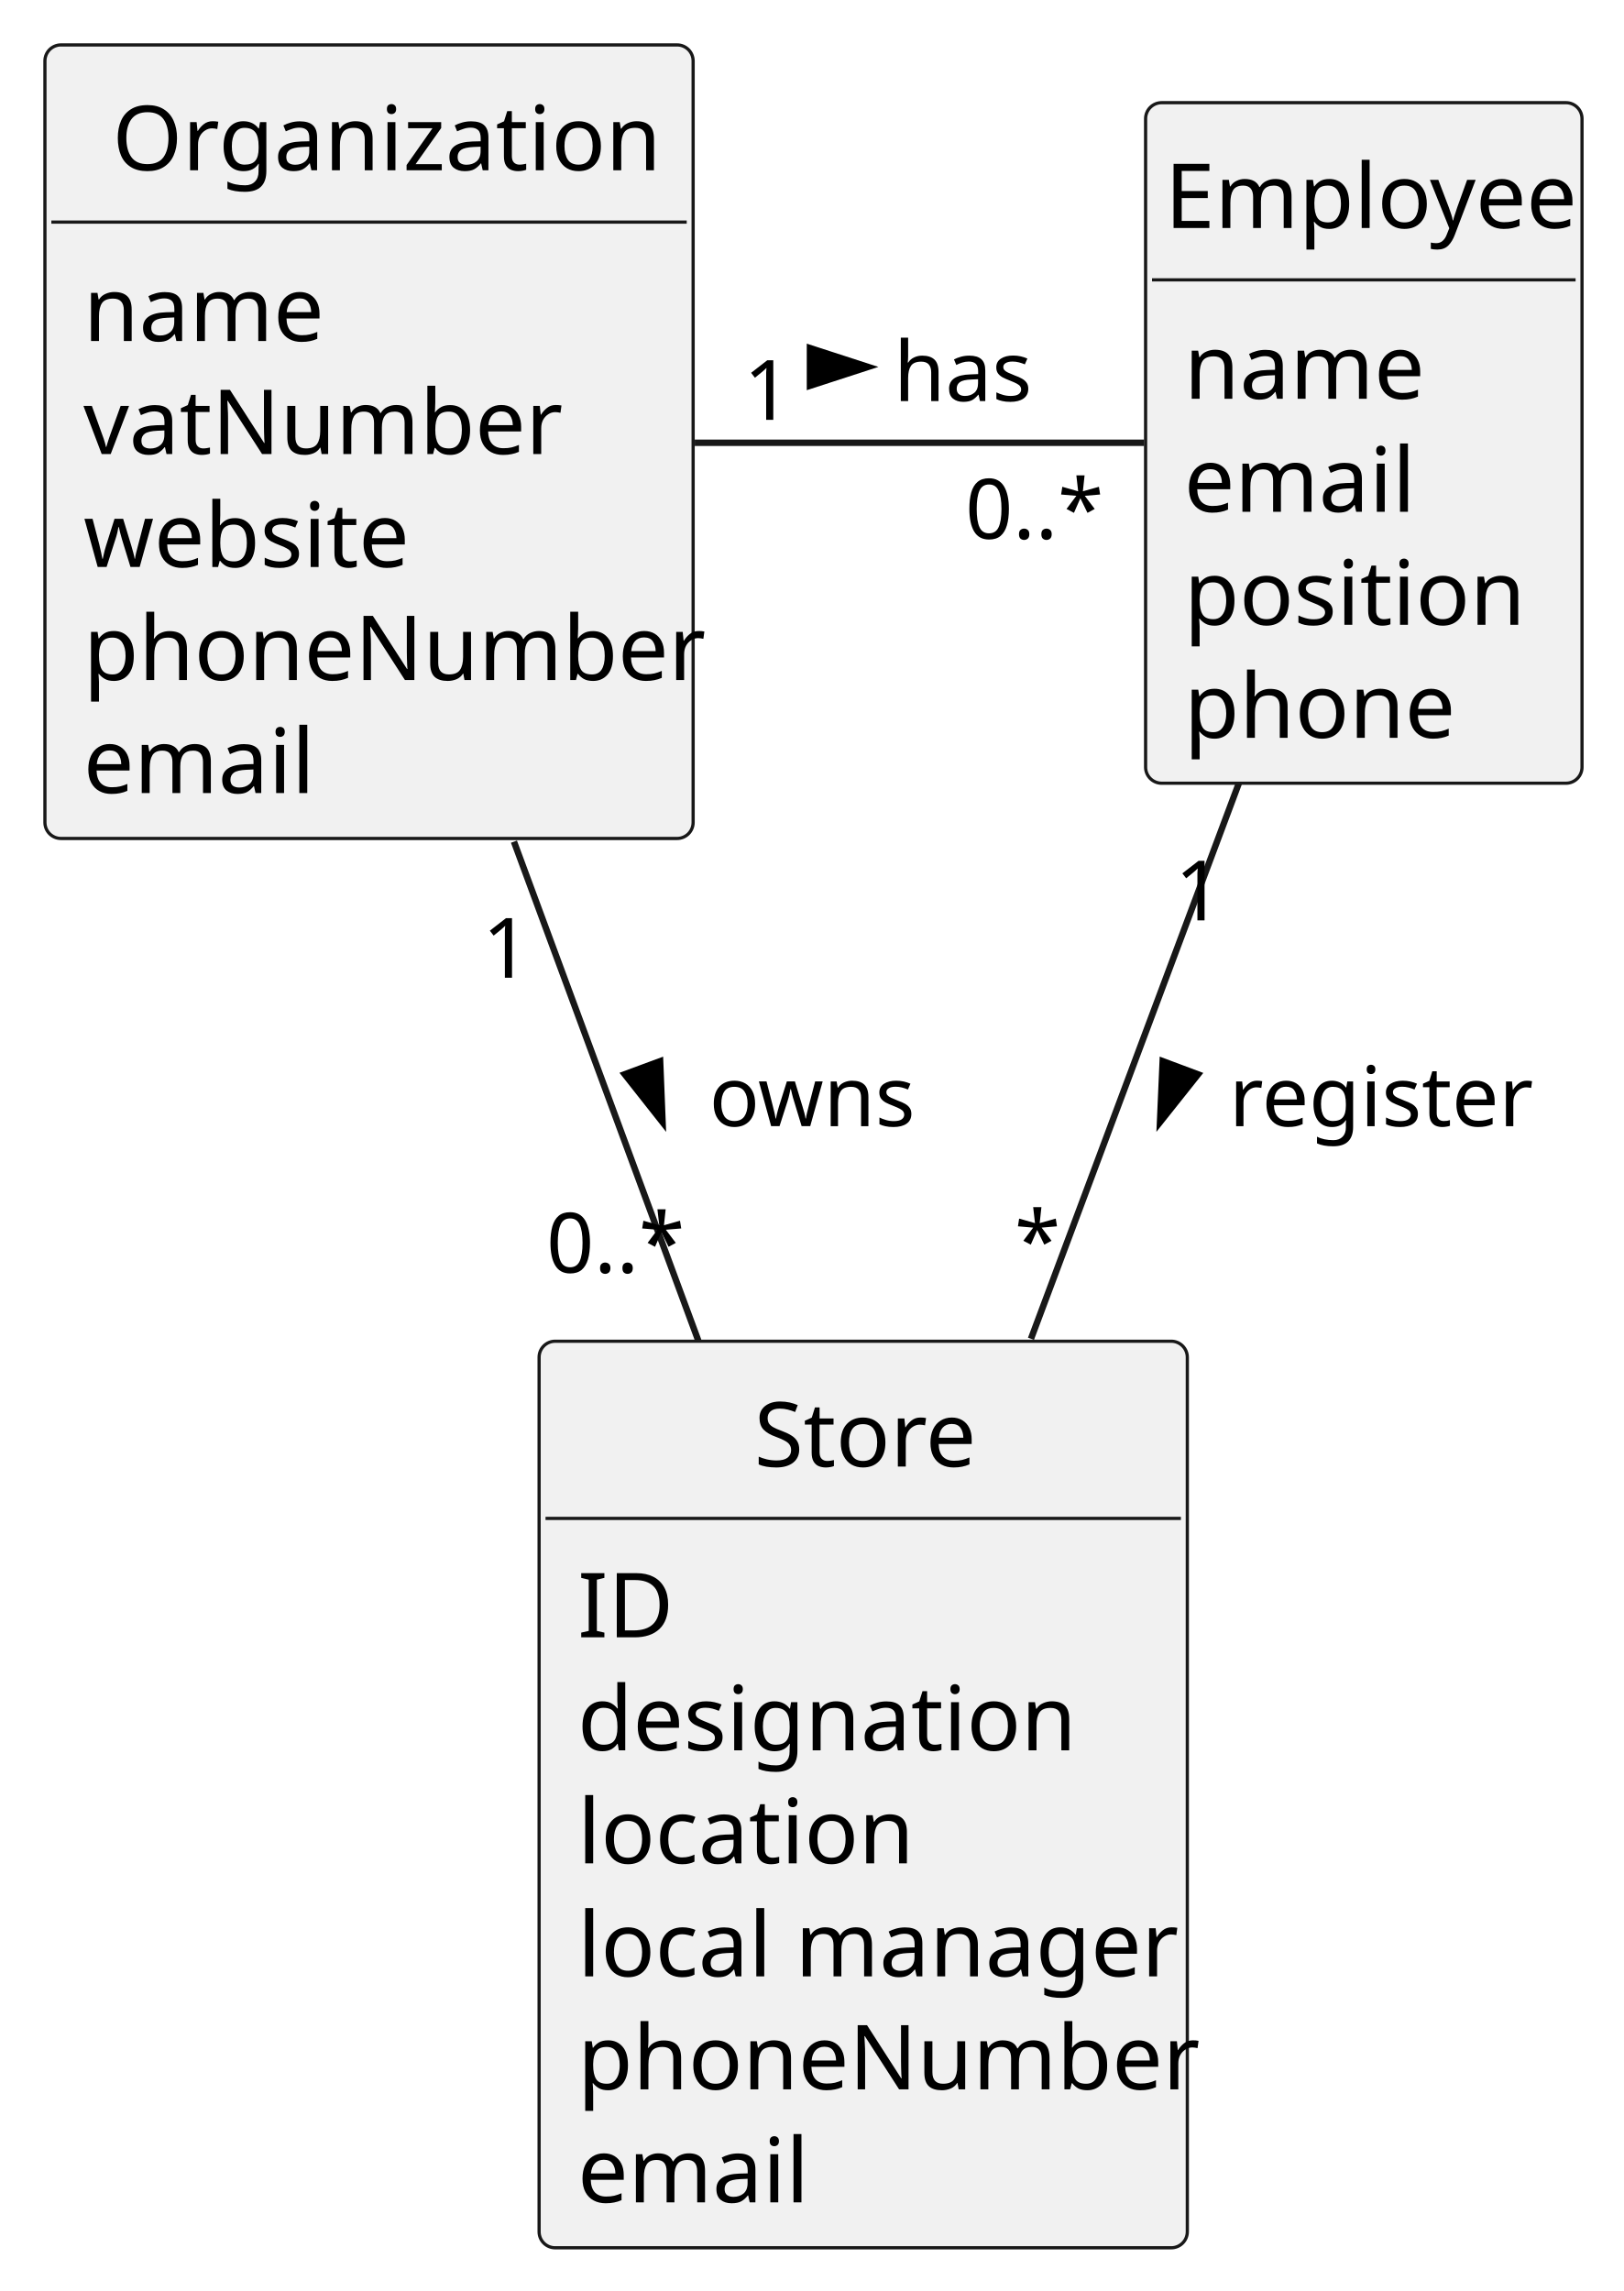
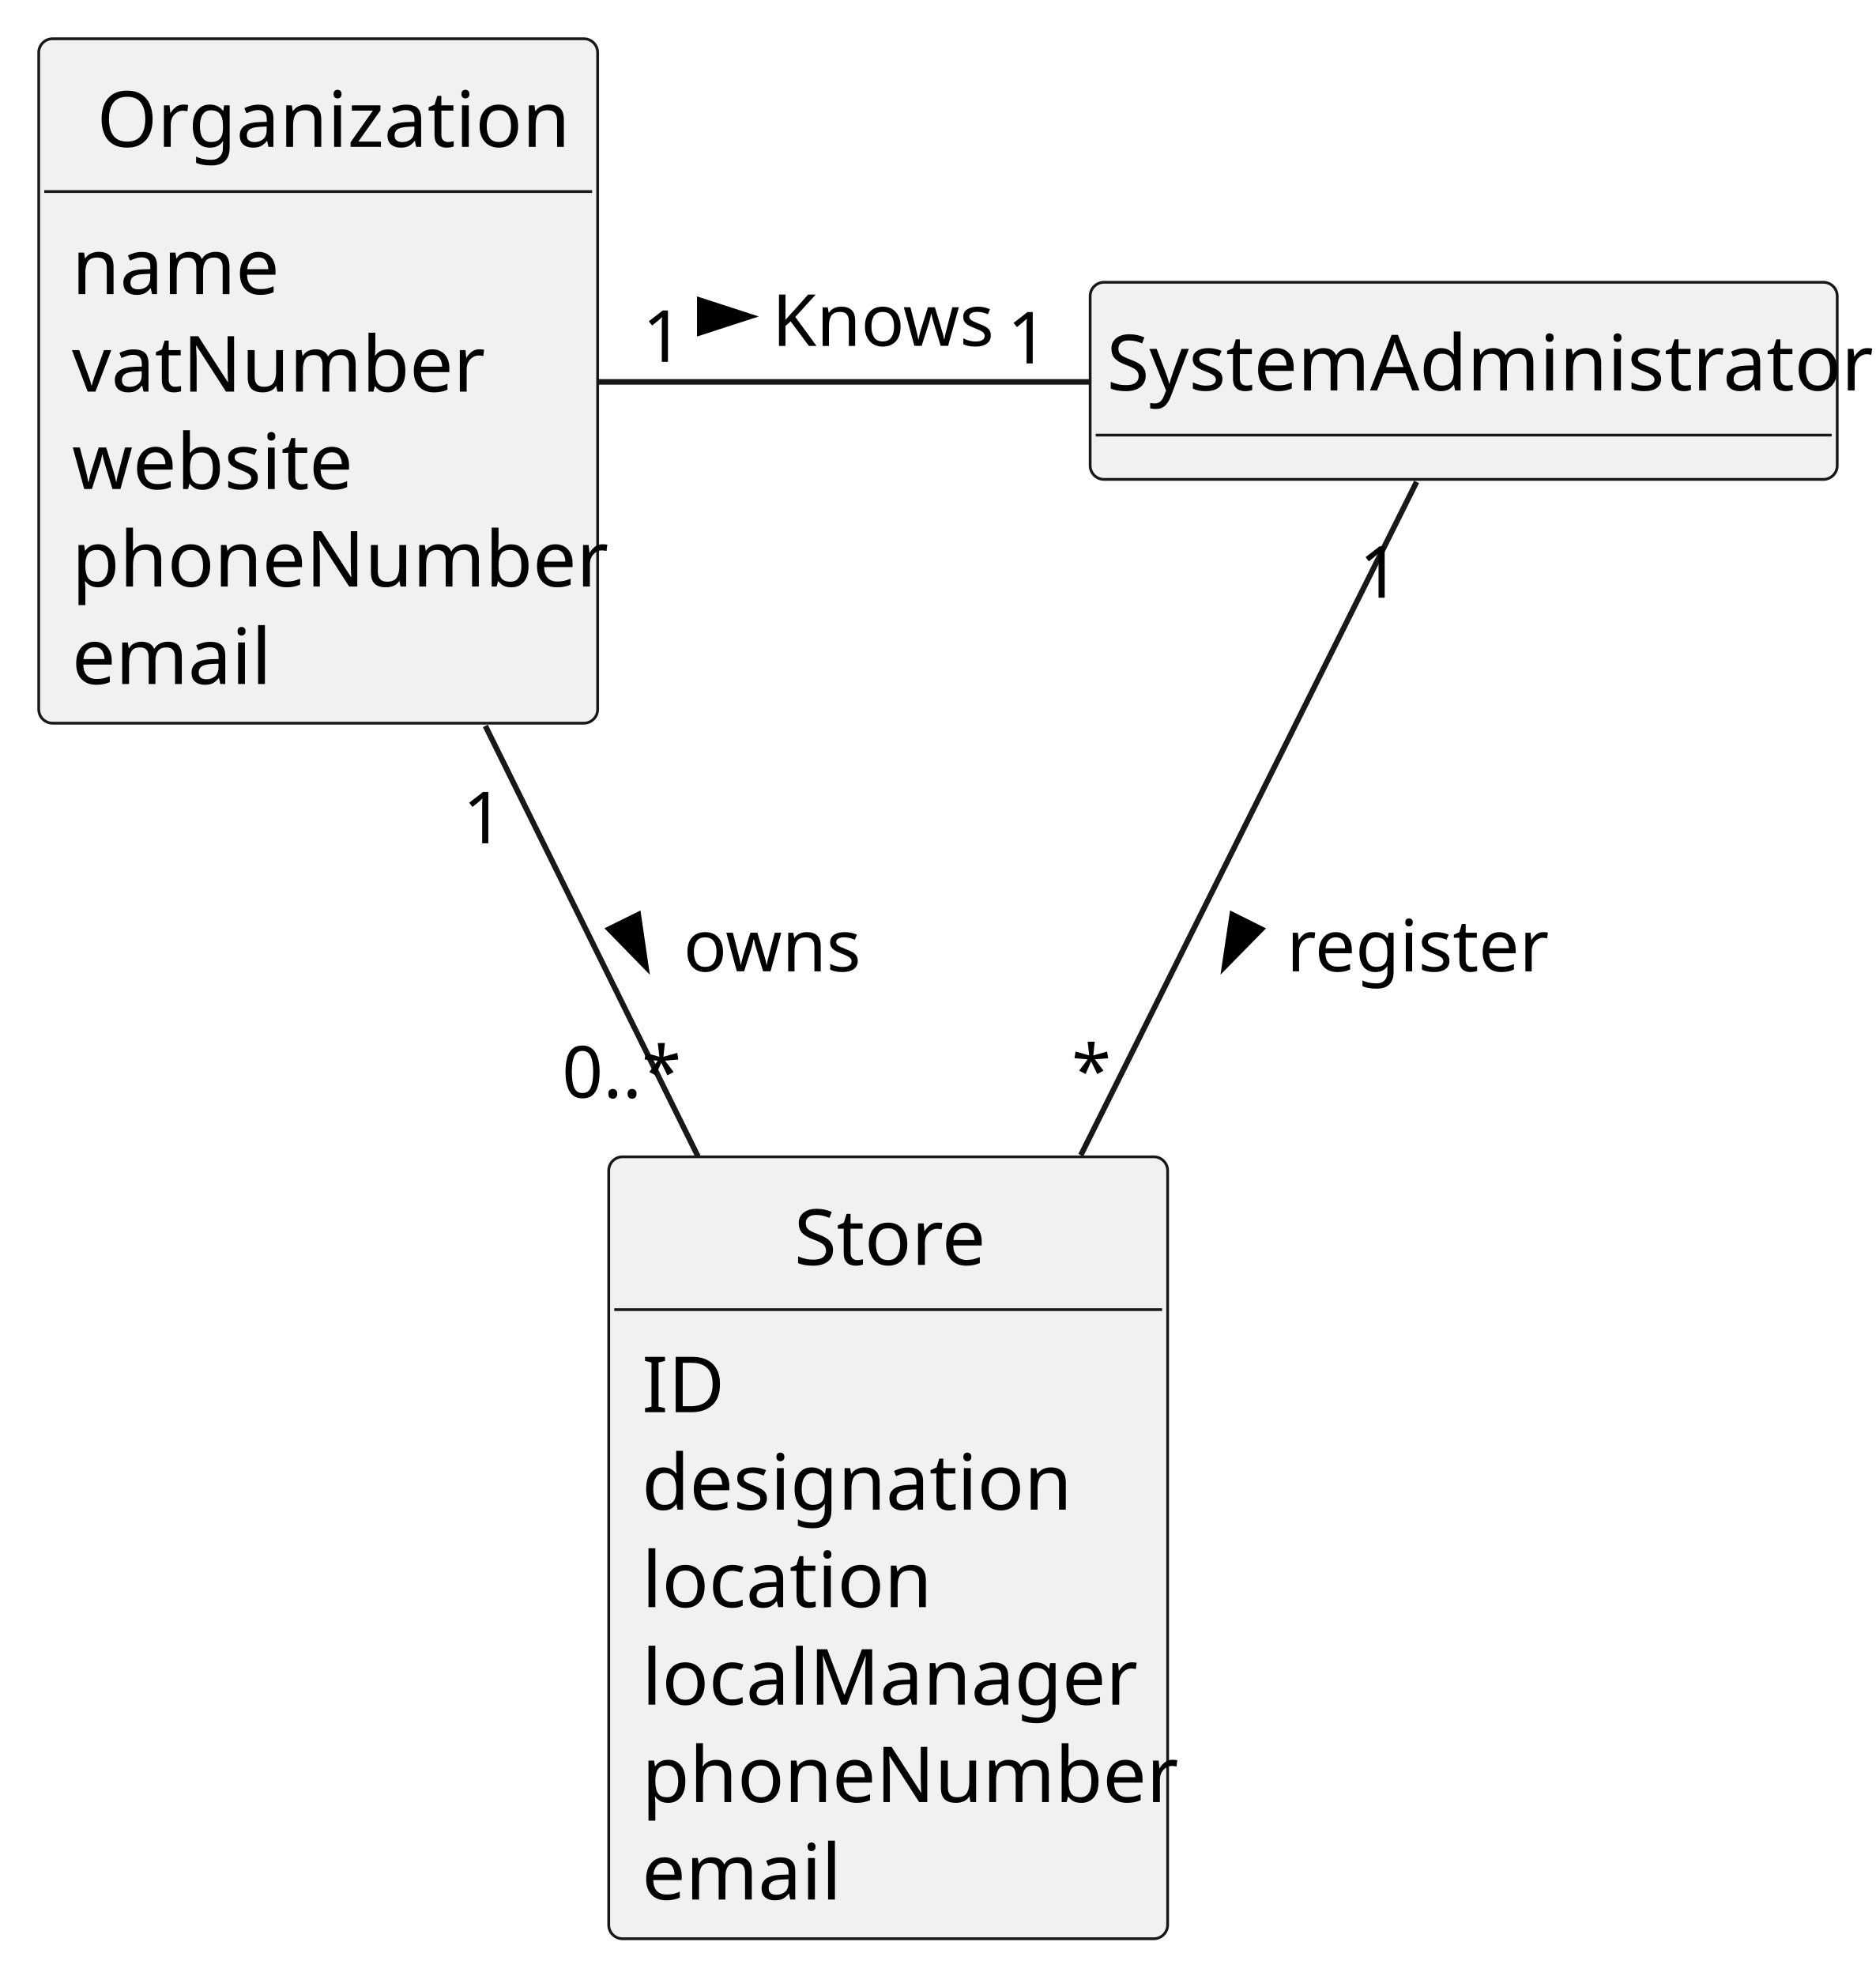
- <svg xmlns="http://www.w3.org/2000/svg" contentStyleType="text/css" height="357px" preserveAspectRatio="none" style="width:253px;height:357px;background:#FFFFFF;" version="1.1" viewBox="0 0 253 357" width="253px" zoomAndPan="magnify">
+ <svg xmlns="http://www.w3.org/2000/svg" contentStyleType="text/css" height="357px" preserveAspectRatio="none" style="width:339px;height:357px;background:#FFFFFF;" version="1.1" viewBox="0 0 339 357" width="339px" zoomAndPan="magnify">
  <defs />
  <g>
    <g id="elem_Organization">
      <rect codeLine="13" fill="#F1F1F1" height="123.656" id="Organization" rx="2.5" ry="2.5" style="stroke:#181818;stroke-width:0.5;" width="101" x="7" y="7" />
      <text fill="#000000" font-family="sans-serif" font-size="14" lengthAdjust="spacing" textLength="80" x="17.5" y="26.533">Organization</text>
      <line style="stroke:#181818;stroke-width:0.5;" x1="8" x2="107" y1="34.609" y2="34.609" />
      <text fill="#000000" font-family="sans-serif" font-size="14" lengthAdjust="spacing" textLength="35" x="13" y="53.143">name</text>
      <text fill="#000000" font-family="sans-serif" font-size="14" lengthAdjust="spacing" textLength="68" x="13" y="70.752">vatNumber</text>
      <text fill="#000000" font-family="sans-serif" font-size="14" lengthAdjust="spacing" textLength="47" x="13" y="88.361">website</text>
      <text fill="#000000" font-family="sans-serif" font-size="14" lengthAdjust="spacing" textLength="89" x="13" y="105.971">phoneNumber</text>
      <text fill="#000000" font-family="sans-serif" font-size="14" lengthAdjust="spacing" textLength="33" x="13" y="123.58">email</text>
    </g>
    <g id="elem_Store">
-       <rect codeLine="21" fill="#F1F1F1" height="141.266" id="Store" rx="2.5" ry="2.5" style="stroke:#181818;stroke-width:0.5;" width="101" x="84" y="209" />
-       <text fill="#000000" font-family="sans-serif" font-size="14" lengthAdjust="spacing" textLength="34" x="117.5" y="228.533">Store</text>
-       <line style="stroke:#181818;stroke-width:0.5;" x1="85" x2="184" y1="236.609" y2="236.609" />
-       <text fill="#000000" font-family="sans-serif" font-size="14" lengthAdjust="spacing" textLength="13" x="90" y="255.143">ID</text>
-       <text fill="#000000" font-family="sans-serif" font-size="14" lengthAdjust="spacing" textLength="73" x="90" y="272.752">designation</text>
-       <text fill="#000000" font-family="sans-serif" font-size="14" lengthAdjust="spacing" textLength="49" x="90" y="290.361">location</text>
-       <text fill="#000000" font-family="sans-serif" font-size="14" lengthAdjust="spacing" textLength="89" x="90" y="307.971">local manager</text>
-       <text fill="#000000" font-family="sans-serif" font-size="14" lengthAdjust="spacing" textLength="89" x="90" y="325.58">phoneNumber</text>
-       <text fill="#000000" font-family="sans-serif" font-size="14" lengthAdjust="spacing" textLength="33" x="90" y="343.19">email</text>
+       <rect codeLine="21" fill="#F1F1F1" height="141.266" id="Store" rx="2.5" ry="2.5" style="stroke:#181818;stroke-width:0.5;" width="101" x="110" y="209" />
+       <text fill="#000000" font-family="sans-serif" font-size="14" lengthAdjust="spacing" textLength="34" x="143.5" y="228.533">Store</text>
+       <line style="stroke:#181818;stroke-width:0.5;" x1="111" x2="210" y1="236.609" y2="236.609" />
+       <text fill="#000000" font-family="sans-serif" font-size="14" lengthAdjust="spacing" textLength="13" x="116" y="255.143">ID</text>
+       <text fill="#000000" font-family="sans-serif" font-size="14" lengthAdjust="spacing" textLength="73" x="116" y="272.752">designation</text>
+       <text fill="#000000" font-family="sans-serif" font-size="14" lengthAdjust="spacing" textLength="49" x="116" y="290.361">location</text>
+       <text fill="#000000" font-family="sans-serif" font-size="14" lengthAdjust="spacing" textLength="85" x="116" y="307.971">localManager</text>
+       <text fill="#000000" font-family="sans-serif" font-size="14" lengthAdjust="spacing" textLength="89" x="116" y="325.58">phoneNumber</text>
+       <text fill="#000000" font-family="sans-serif" font-size="14" lengthAdjust="spacing" textLength="33" x="116" y="343.19">email</text>
    </g>
-     <g id="elem_Employee">
-       <rect codeLine="31" fill="#F1F1F1" height="106.047" id="Employee" rx="2.5" ry="2.5" style="stroke:#181818;stroke-width:0.5;" width="68" x="178.5" y="16" />
-       <text fill="#000000" font-family="sans-serif" font-size="14" lengthAdjust="spacing" textLength="62" x="181.5" y="35.533">Employee</text>
-       <line style="stroke:#181818;stroke-width:0.5;" x1="179.5" x2="245.5" y1="43.609" y2="43.609" />
-       <text fill="#000000" font-family="sans-serif" font-size="14" lengthAdjust="spacing" textLength="35" x="184.5" y="62.143">name</text>
-       <text fill="#000000" font-family="sans-serif" font-size="14" lengthAdjust="spacing" textLength="33" x="184.5" y="79.752">email</text>
-       <text fill="#000000" font-family="sans-serif" font-size="14" lengthAdjust="spacing" textLength="49" x="184.5" y="97.361">position</text>
-       <text fill="#000000" font-family="sans-serif" font-size="14" lengthAdjust="spacing" textLength="40" x="184.5" y="114.971">phone</text>
+     <g id="elem_SystemAdministrator">
+       <rect codeLine="31" fill="#F1F1F1" height="35.609" id="SystemAdministrator" rx="2.5" ry="2.5" style="stroke:#181818;stroke-width:0.5;" width="135" x="197" y="51" />
+       <text fill="#000000" font-family="sans-serif" font-size="14" lengthAdjust="spacing" textLength="129" x="200" y="70.533">SystemAdministrator</text>
+       <line style="stroke:#181818;stroke-width:0.5;" x1="198" x2="331" y1="78.609" y2="78.609" />
    </g>
-     <g id="link_Organization_Employee">
-       <path codeLine="39" d="M108.25,69 C131.21,69 157.73,69 178.28,69 " fill="none" id="Organization-Employee" style="stroke:#181818;stroke-width:1.0;" />
-       <polygon fill="#000000" points="135.25,57.176,126.205,54.237,126.205,60.115,135.25,57.176" style="stroke:#000000;stroke-width:1.0;" />
-       <text fill="#000000" font-family="sans-serif" font-size="13" lengthAdjust="spacing" textLength="21" x="139.25" y="62.495">has</text>
-       <text fill="#000000" font-family="sans-serif" font-size="13" lengthAdjust="spacing" textLength="7" x="115.879" y="65.419">1</text>
-       <text fill="#000000" font-family="sans-serif" font-size="13" lengthAdjust="spacing" textLength="20" x="150.403" y="83.947">0..*</text>
+     <g id="link_Organization_SystemAdministrator">
+       <path codeLine="36" d="M108.14,69 C134.83,69 167.93,69 196.8,69 " fill="none" id="Organization-SystemAdministrator" style="stroke:#181818;stroke-width:1.0;" />
+       <polygon fill="#000000" points="135.5,57.176,126.455,54.237,126.455,60.115,135.5,57.176" style="stroke:#000000;stroke-width:1.0;" />
+       <text fill="#000000" font-family="sans-serif" font-size="13" lengthAdjust="spacing" textLength="39" x="139.5" y="62.495">Knows</text>
+       <text fill="#000000" font-family="sans-serif" font-size="13" lengthAdjust="spacing" textLength="7" x="116.092" y="65.371">1</text>
+       <text fill="#000000" font-family="sans-serif" font-size="13" lengthAdjust="spacing" textLength="7" x="182.012" y="65.661">1</text>
    </g>
    <g id="link_Organization_Store">
-       <path codeLine="40" d="M80.08,131.15 C89.09,155.54 99.51,183.75 108.81,208.92 " fill="none" id="Organization-Store" style="stroke:#181818;stroke-width:1.0;" />
-       <polygon fill="#000000" points="103.233,174.866,102.855,165.363,97.341,167.4,103.233,174.866" style="stroke:#000000;stroke-width:1.0;" />
-       <text fill="#000000" font-family="sans-serif" font-size="13" lengthAdjust="spacing" textLength="30" x="110.5" y="175.495">owns</text>
-       <text fill="#000000" font-family="sans-serif" font-size="13" lengthAdjust="spacing" textLength="7" x="75.167" y="152.356">1</text>
-       <text fill="#000000" font-family="sans-serif" font-size="13" lengthAdjust="spacing" textLength="20" x="85.129" y="198.316">0..*</text>
+       <path codeLine="37" d="M87.71,131.15 C99.76,155.54 113.7,183.75 126.13,208.92 " fill="none" id="Organization-Store" style="stroke:#181818;stroke-width:1.0;" />
+       <polygon fill="#000000" points="116.715,174.659,115.343,165.247,110.073,167.851,116.715,174.659" style="stroke:#000000;stroke-width:1.0;" />
+       <text fill="#000000" font-family="sans-serif" font-size="13" lengthAdjust="spacing" textLength="30" x="123.5" y="175.495">owns</text>
+       <text fill="#000000" font-family="sans-serif" font-size="13" lengthAdjust="spacing" textLength="7" x="83.631" y="152.356">1</text>
+       <text fill="#000000" font-family="sans-serif" font-size="13" lengthAdjust="spacing" textLength="20" x="101.554" y="198.316">0..*</text>
    </g>
-     <g id="link_Employee_Store">
-       <path codeLine="41" d="M193.02,122.08 C183.23,148.25 171.22,180.34 160.64,208.62 " fill="none" id="Employee-Store" style="stroke:#181818;stroke-width:1.0;" />
-       <polygon fill="#000000" points="180.748,174.859,186.67,167.417,181.165,165.357,180.748,174.859" style="stroke:#000000;stroke-width:1.0;" />
-       <text fill="#000000" font-family="sans-serif" font-size="13" lengthAdjust="spacing" textLength="43" x="191.5" y="175.495">register</text>
-       <text fill="#000000" font-family="sans-serif" font-size="13" lengthAdjust="spacing" textLength="7" x="183.076" y="143.421">1</text>
-       <text fill="#000000" font-family="sans-serif" font-size="13" lengthAdjust="spacing" textLength="5" x="158.078" y="197.985">*</text>
+     <g id="link_SystemAdministrator_Store">
+       <path codeLine="38" d="M255.99,87.06 C242.84,113.42 216.86,165.51 195.31,208.7 " fill="none" id="SystemAdministrator-Store" style="stroke:#181818;stroke-width:1.0;" />
+       <polygon fill="#000000" points="221.268,174.65,227.935,167.868,222.676,165.244,221.268,174.65" style="stroke:#000000;stroke-width:1.0;" />
+       <text fill="#000000" font-family="sans-serif" font-size="13" lengthAdjust="spacing" textLength="43" x="232.5" y="175.495">register</text>
+       <text fill="#000000" font-family="sans-serif" font-size="13" lengthAdjust="spacing" textLength="7" x="245.612" y="107.989">1</text>
+       <text fill="#000000" font-family="sans-serif" font-size="13" lengthAdjust="spacing" textLength="5" x="193.642" y="198.073">*</text>
    </g>
  </g>
</svg>
